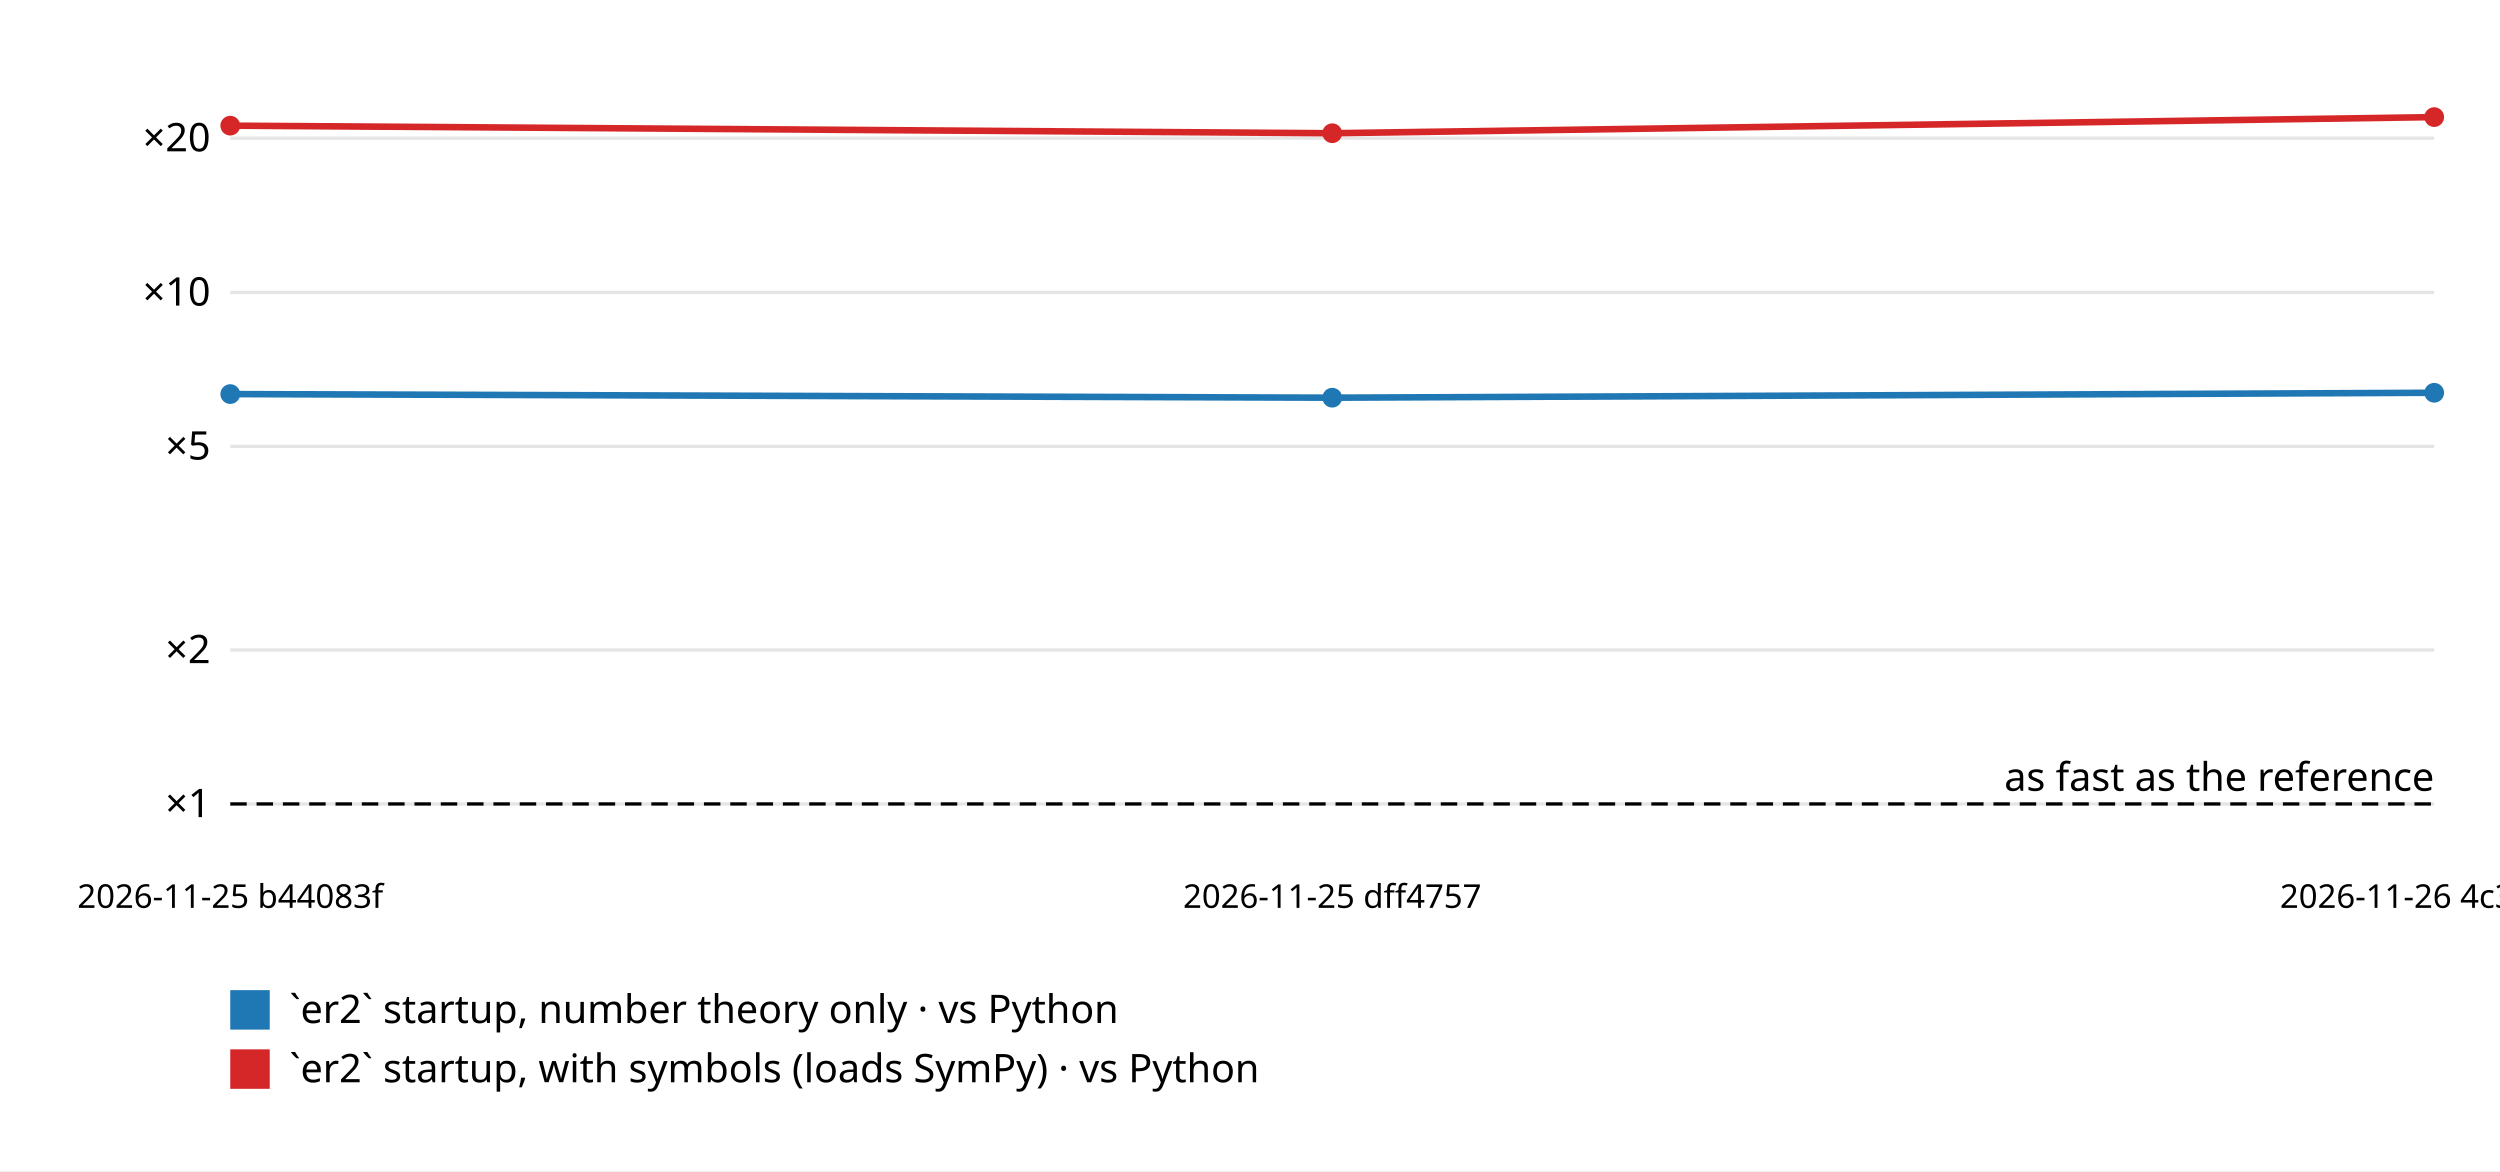
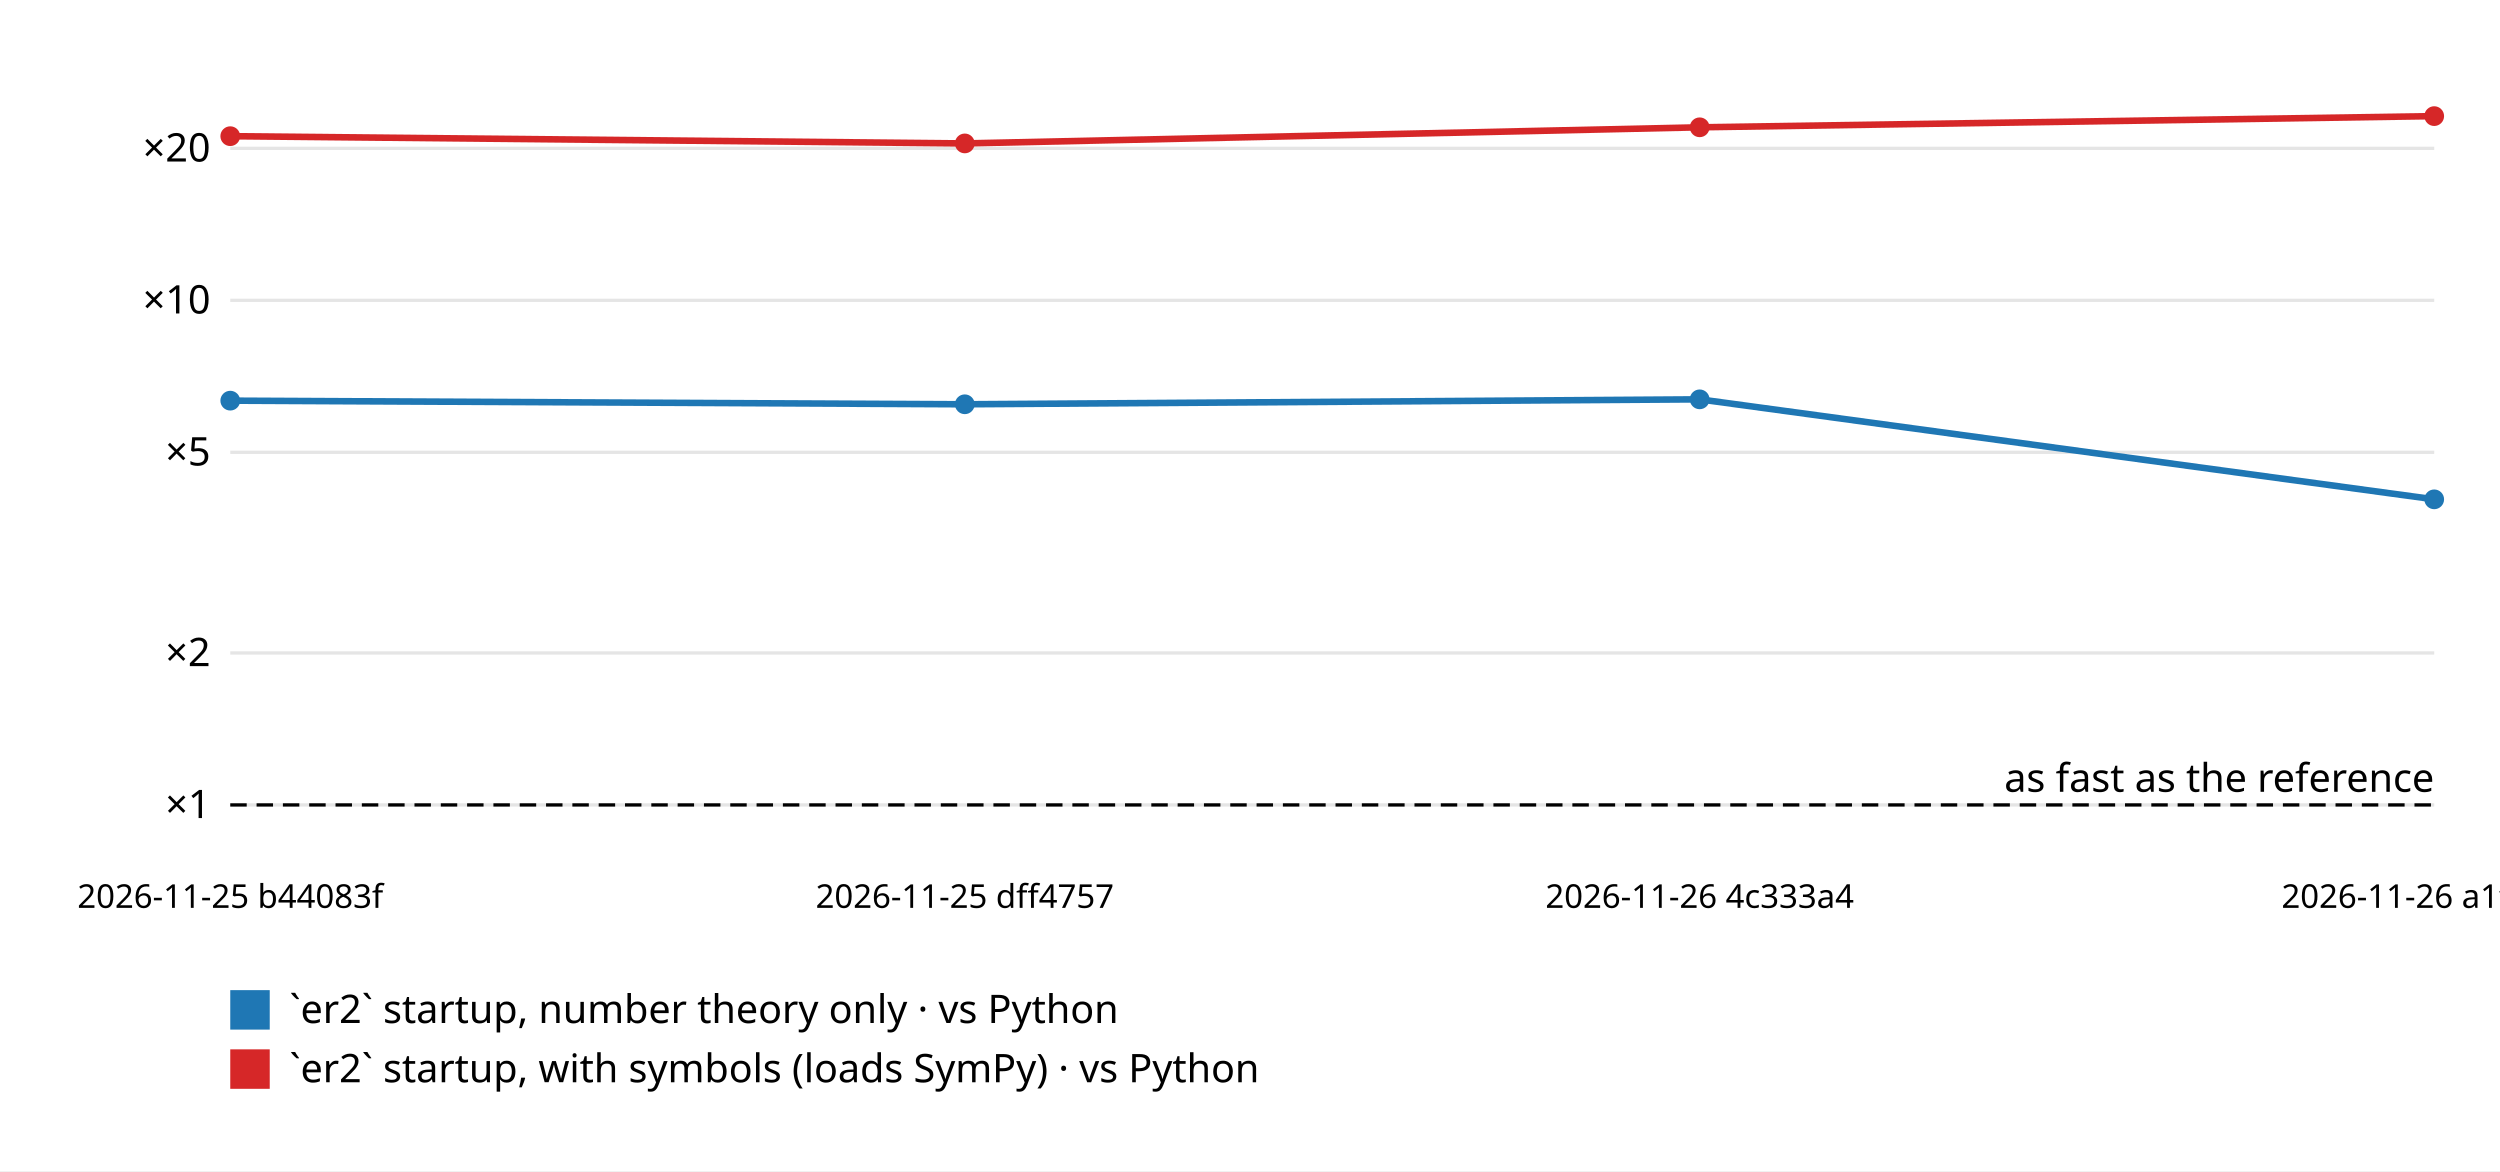
<svg xmlns="http://www.w3.org/2000/svg" width="760" height="356" font-family="sans-serif" font-size="12">
  <rect width="760" height="356" fill="white" />
-   <line x1="70" x2="740" y1="244.4" y2="244.4" stroke="#e5e5e5" />
-   <text x="64" y="248.4" text-anchor="end">×1</text>
-   <line x1="70" x2="740" y1="197.6" y2="197.6" stroke="#e5e5e5" />
-   <text x="64" y="201.6" text-anchor="end">×2</text>
-   <line x1="70" x2="740" y1="135.7" y2="135.7" stroke="#e5e5e5" />
-   <text x="64" y="139.7" text-anchor="end">×5</text>
-   <line x1="70" x2="740" y1="88.9" y2="88.9" stroke="#e5e5e5" />
-   <text x="64" y="92.9" text-anchor="end">×10</text>
-   <line x1="70" x2="740" y1="42.0" y2="42.0" stroke="#e5e5e5" />
-   <text x="64" y="46.0" text-anchor="end">×20</text>
-   <line x1="70" x2="740" y1="244.4" y2="244.4" stroke="black" stroke-dasharray="5 3" />
-   <text x="740" y="240.4" text-anchor="end">as fast as the reference</text>
+   <line x1="70" x2="740" y1="244.7" y2="244.7" stroke="#e5e5e5" />
+   <text x="64" y="248.7" text-anchor="end">×1</text>
+   <line x1="70" x2="740" y1="198.5" y2="198.5" stroke="#e5e5e5" />
+   <text x="64" y="202.5" text-anchor="end">×2</text>
+   <line x1="70" x2="740" y1="137.5" y2="137.5" stroke="#e5e5e5" />
+   <text x="64" y="141.5" text-anchor="end">×5</text>
+   <line x1="70" x2="740" y1="91.3" y2="91.3" stroke="#e5e5e5" />
+   <text x="64" y="95.3" text-anchor="end">×10</text>
+   <line x1="70" x2="740" y1="45.1" y2="45.1" stroke="#e5e5e5" />
+   <text x="64" y="49.1" text-anchor="end">×20</text>
+   <line x1="70" x2="740" y1="244.7" y2="244.7" stroke="black" stroke-dasharray="5 3" />
+   <text x="740" y="240.7" text-anchor="end">as fast as the reference</text>
  <text x="70.0" y="276" text-anchor="middle" font-size="10">2026-11-25 b44083f</text>
-   <text x="405.0" y="276" text-anchor="middle" font-size="10">2026-11-25 dff4757</text>
-   <text x="740.0" y="276" text-anchor="middle" font-size="10">2026-11-26 4c333a4</text>
-   <polyline points="70.0,119.8 405.0,120.9 740.0,119.4" fill="none" stroke="#1f77b4" stroke-width="2" />
-   <circle cx="70.0" cy="119.8" r="3" fill="#1f77b4" />
-   <circle cx="405.0" cy="120.9" r="3" fill="#1f77b4" />
-   <circle cx="740.0" cy="119.4" r="3" fill="#1f77b4" />
+   <text x="293.3" y="276" text-anchor="middle" font-size="10">2026-11-25 dff4757</text>
+   <text x="516.7" y="276" text-anchor="middle" font-size="10">2026-11-26 4c333a4</text>
+   <text x="740.0" y="276" text-anchor="middle" font-size="10">2026-11-26 a1fd279</text>
+   <polyline points="70.0,121.8 293.3,122.9 516.7,121.4 740.0,151.8" fill="none" stroke="#1f77b4" stroke-width="2" />
+   <circle cx="70.0" cy="121.8" r="3" fill="#1f77b4" />
+   <circle cx="293.3" cy="122.9" r="3" fill="#1f77b4" />
+   <circle cx="516.7" cy="121.4" r="3" fill="#1f77b4" />
+   <circle cx="740.0" cy="151.8" r="3" fill="#1f77b4" />
  <rect x="70" y="301" width="12" height="12" fill="#1f77b4" />
  <text x="88" y="311">`er2` startup, number theory only · vs Python</text>
-   <polyline points="70.0,38.2 405.0,40.5 740.0,35.6" fill="none" stroke="#d62728" stroke-width="2" />
-   <circle cx="70.0" cy="38.2" r="3" fill="#d62728" />
-   <circle cx="405.0" cy="40.5" r="3" fill="#d62728" />
-   <circle cx="740.0" cy="35.6" r="3" fill="#d62728" />
+   <polyline points="70.0,41.4 293.3,43.6 516.7,38.7 740.0,35.3" fill="none" stroke="#d62728" stroke-width="2" />
+   <circle cx="70.0" cy="41.4" r="3" fill="#d62728" />
+   <circle cx="293.3" cy="43.6" r="3" fill="#d62728" />
+   <circle cx="516.7" cy="38.7" r="3" fill="#d62728" />
+   <circle cx="740.0" cy="35.3" r="3" fill="#d62728" />
  <rect x="70" y="319" width="12" height="12" fill="#d62728" />
  <text x="88" y="329">`er2` startup, with symbols (loads SymPy) · vs Python</text>
</svg>
